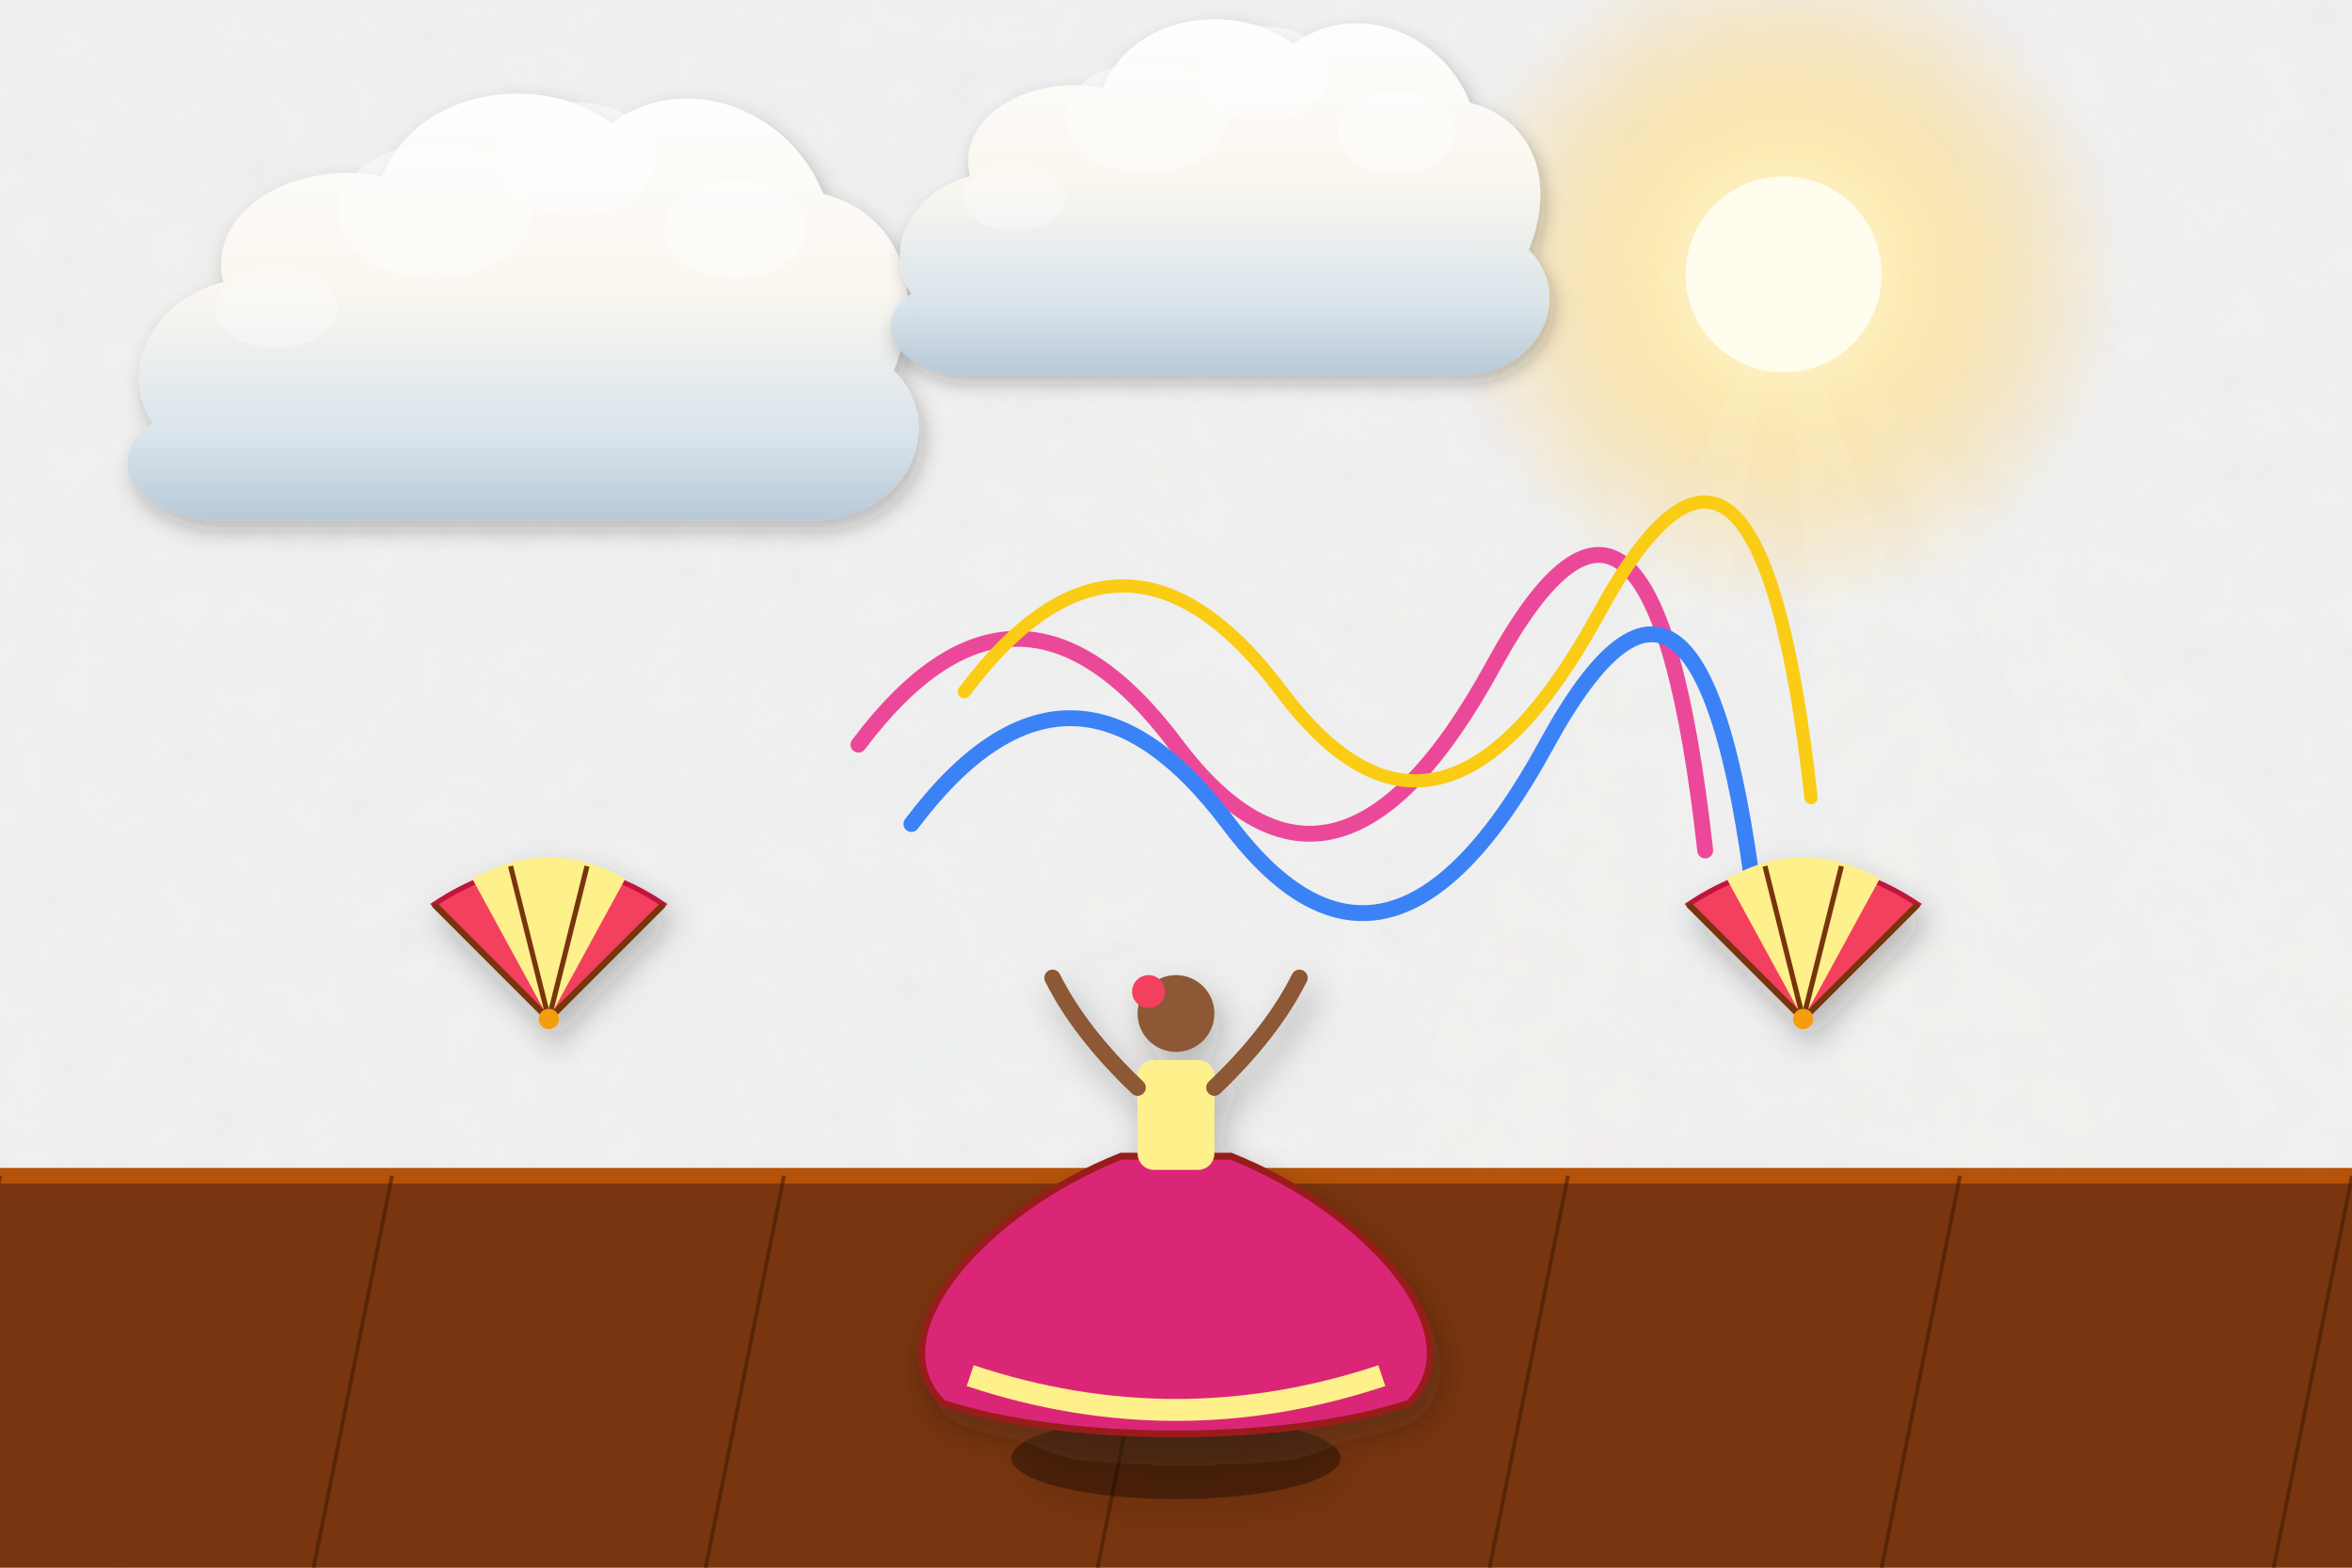
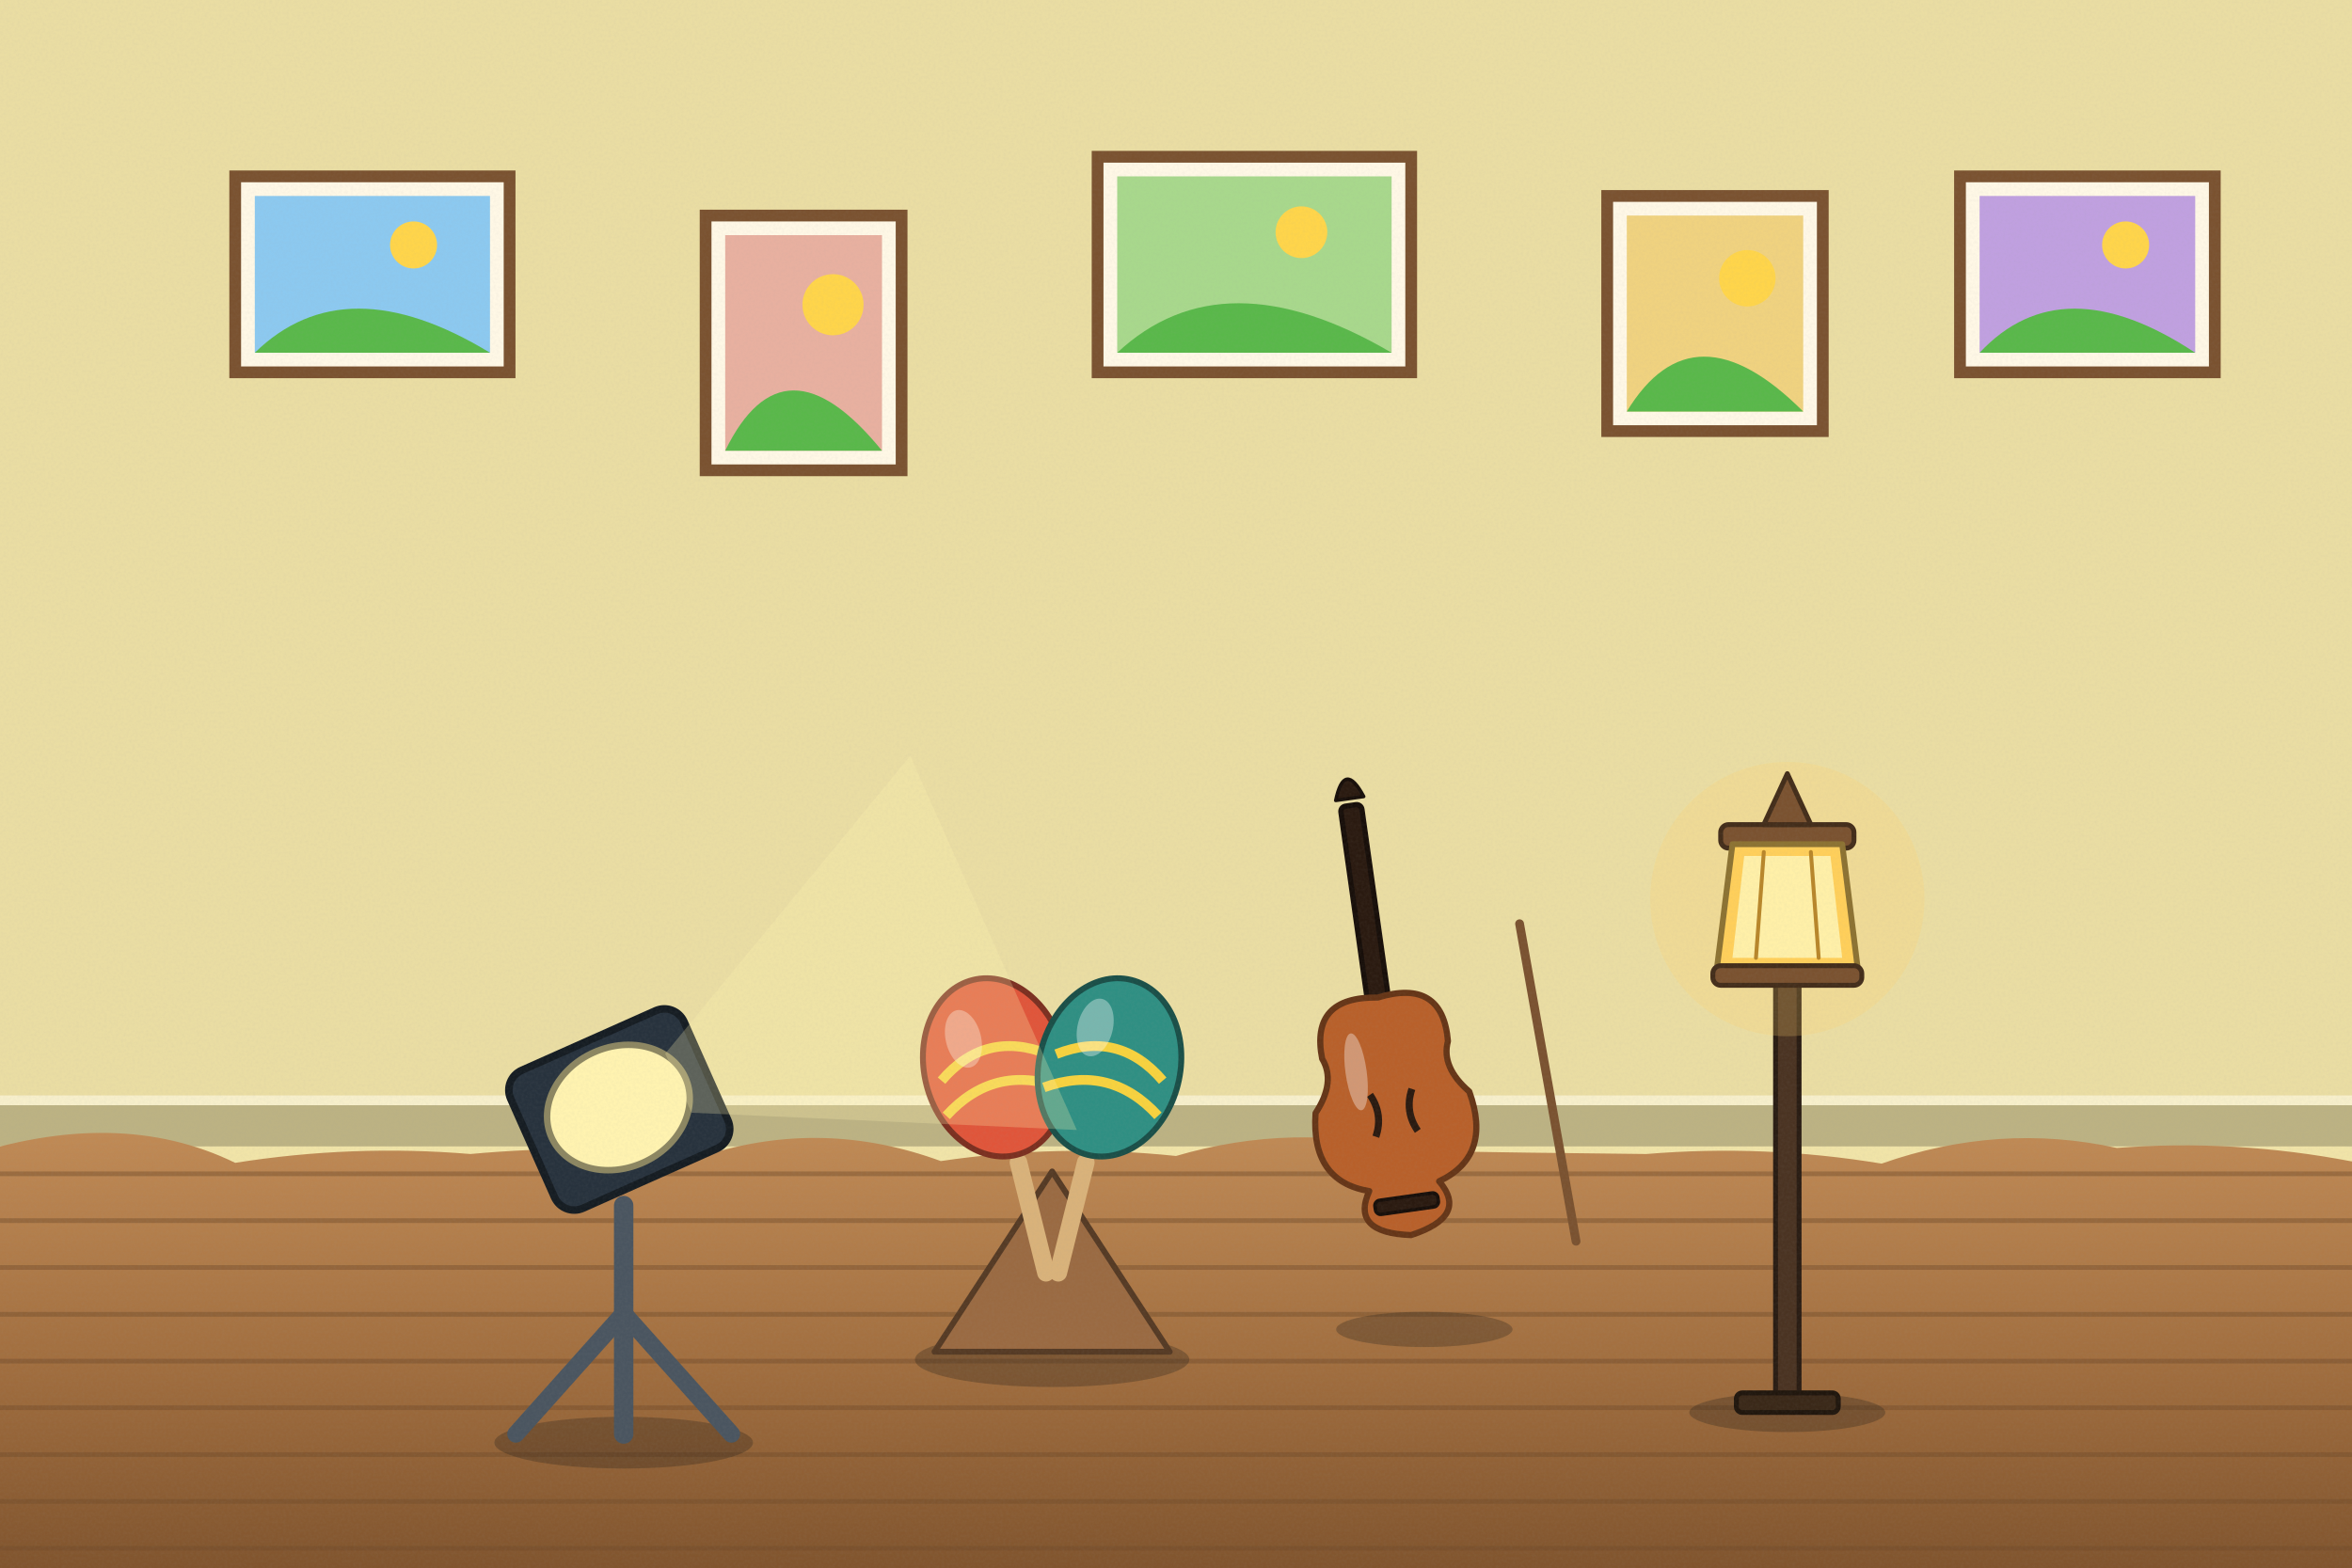
<svg xmlns="http://www.w3.org/2000/svg" viewBox="0 0 1200 800" width="1200" height="800">
  <defs>
-     <filter id="ghibliPaper" x="0%" y="0%" width="100%" height="100%">
-       <feTurbulence type="fractalNoise" baseFrequency="0.04" numOctaves="3" result="noise" seed="42" />
-       <feColorMatrix type="matrix" values="1 0 0 0 0  0 1 0 0 0  0 0 1 0 0  0 0 0 0.035 0" in="noise" result="coloredNoise" />
-       <feComposite operator="in" in2="SourceGraphic" />
-     </filter>
-     <filter id="softGlow" x="-20%" y="-20%" width="140%" height="140%">
-       <feGaussianBlur stdDeviation="8" result="blur" />
-       <feComposite in="SourceGraphic" in2="blur" operator="over" />
-     </filter>
-     <filter id="dropShadow" x="-20%" y="-20%" width="140%" height="140%">
-       <feDropShadow dx="3" dy="6" stdDeviation="6" flood-color="#141e28" flood-opacity="0.28" />
-     </filter>
-     <linearGradient id="skyDay" x1="0" y1="0" x2="0" y2="1">
-       <stop offset="0%" stop-color="#236ca7" />
-       <stop offset="35%" stop-color="#5fa3d6" />
-       <stop offset="70%" stop-color="#b8e1f2" />
-       <stop offset="100%" stop-color="#fdf3dc" />
-     </linearGradient>
-     <linearGradient id="skySunset" x1="0" y1="0" x2="0" y2="1">
-       <stop offset="0%" stop-color="#31396b" />
-       <stop offset="35%" stop-color="#73507b" />
-       <stop offset="65%" stop-color="#cb6b5c" />
-       <stop offset="85%" stop-color="#f29e5a" />
-       <stop offset="100%" stop-color="#fedaa2" />
-     </linearGradient>
-     <linearGradient id="skyDusk" x1="0" y1="0" x2="0" y2="1">
-       <stop offset="0%" stop-color="#121832" />
-       <stop offset="40%" stop-color="#262f56" />
-       <stop offset="70%" stop-color="#4e3d64" />
-       <stop offset="90%" stop-color="#915264" />
-       <stop offset="100%" stop-color="#d6846c" />
-     </linearGradient>
-     <linearGradient id="cloudBodyDay" x1="0" y1="0" x2="0" y2="1">
-       <stop offset="0%" stop-color="#ffffff" />
-       <stop offset="45%" stop-color="#fcf8f0" />
-       <stop offset="80%" stop-color="#d9e4ec" />
-       <stop offset="100%" stop-color="#b6c8d7" />
-     </linearGradient>
-     <linearGradient id="cloudBodySunset" x1="0" y1="0" x2="0" y2="1">
-       <stop offset="0%" stop-color="#fff5e6" />
-       <stop offset="40%" stop-color="#fbd0a5" />
-       <stop offset="75%" stop-color="#cf8ca0" />
-       <stop offset="100%" stop-color="#7e607c" />
-     </linearGradient>
-     <radialGradient id="sunGlowDay" cx="50%" cy="50%" r="50%">
-       <stop offset="0%" stop-color="#fffced" stop-opacity="1" />
-       <stop offset="35%" stop-color="#ffebaa" stop-opacity="0.85" />
-       <stop offset="70%" stop-color="#ffd573" stop-opacity="0.35" />
-       <stop offset="100%" stop-color="#ffd573" stop-opacity="0" />
-     </radialGradient>
-     <radialGradient id="sunGlowSunset" cx="50%" cy="50%" r="50%">
-       <stop offset="0%" stop-color="#fff8db" stop-opacity="1" />
-       <stop offset="30%" stop-color="#ffb753" stop-opacity="0.9" />
-       <stop offset="65%" stop-color="#f46e45" stop-opacity="0.4" />
-       <stop offset="100%" stop-color="#e04a43" stop-opacity="0" />
-     </radialGradient>
-     <linearGradient id="hillDistant" x1="0" y1="0" x2="0" y2="1">
-       <stop offset="0%" stop-color="#6e94a8" />
-       <stop offset="100%" stop-color="#93b9c7" />
-     </linearGradient>
-     <linearGradient id="hillMid" x1="0" y1="0" x2="0" y2="1">
-       <stop offset="0%" stop-color="#4a7c4f" />
-       <stop offset="50%" stop-color="#3c6a40" />
-       <stop offset="100%" stop-color="#2d5231" />
-     </linearGradient>
-     <linearGradient id="hillNear" x1="0" y1="0" x2="0" y2="1">
-       <stop offset="0%" stop-color="#699e4c" />
-       <stop offset="60%" stop-color="#4c7e33" />
-       <stop offset="100%" stop-color="#2f5720" />
-     </linearGradient>
-     <linearGradient id="woodTone" x1="0" y1="0" x2="0" y2="1">
-       <stop offset="0%" stop-color="#9c6d48" />
-       <stop offset="50%" stop-color="#784f30" />
-       <stop offset="100%" stop-color="#55341c" />
-     </linearGradient>
-     <linearGradient id="brassTone" x1="0" y1="0" x2="1" y2="1">
-       <stop offset="0%" stop-color="#ffe699" />
-       <stop offset="35%" stop-color="#d9a536" />
-       <stop offset="70%" stop-color="#996c14" />
-       <stop offset="100%" stop-color="#5e4007" />
+     <linearGradient id="woodTone" x1="0" y1="0" x2="1" y2="0">
+       <stop offset="0" stop-color="#a77649" />
+       <stop offset=".5" stop-color="#7d5231" />
+       <stop offset="1" stop-color="#5a381e" />
    </linearGradient>
    <linearGradient id="stoneTone" x1="0" y1="0" x2="0" y2="1">
-       <stop offset="0%" stop-color="#c5beb3" />
-       <stop offset="60%" stop-color="#999184" />
-       <stop offset="100%" stop-color="#6c6458" />
+       <stop offset="0" stop-color="#c5beb3" />
+       <stop offset="1" stop-color="#7c7468" />
    </linearGradient>
-     <linearGradient id="waterTone" x1="0" y1="0" x2="0" y2="1">
-       <stop offset="0%" stop-color="#47a5be" />
-       <stop offset="50%" stop-color="#2a7796" />
-       <stop offset="100%" stop-color="#144d6a" />
+     <filter id="softShadow" x="-20%" y="-20%" width="140%" height="140%">
+       <feDropShadow dx="2" dy="5" stdDeviation="4" flood-color="#1b1a14" flood-opacity=".25" />
+     </filter>
+     <filter id="grain" x="0" y="0" width="100%" height="100%">
+       <feTurbulence type="fractalNoise" baseFrequency=".7" numOctaves="2" seed="11" />
+       <feColorMatrix type="matrix" values="0 0 0 0 .34  0 0 0 0 .34  0 0 0 0 .32  0 0 0 .22 -.07" />
+     </filter>
+     <linearGradient id="gndG" x1="0" y1="0" x2="0" y2="1">
+       <stop offset="0" stop-color="#c08a55" />
+       <stop offset=".5" stop-color="#a06d3e" />
+       <stop offset="1" stop-color="#7a4f2a" />
    </linearGradient>
  </defs>
-   <rect width="1200" height="800" fill="url(#skyDay)" filter="url(#ghibliPaper)" />
+   <rect width="1200" height="800" fill="#f1e4a8" />
+   <rect x="0" y="0" width="1200" height="585" fill="#ded29b" opacity=".35" />
+   <rect x="0" y="563" width="1200" height="22" fill="#bcb283" />
+   <rect x="0" y="559" width="1200" height="5" fill="#f7efcb" />
  <g>
-     <circle cx="910" cy="140" r="175" fill="url(#sunGlowDay)" />
-     <circle cx="910" cy="140" r="50" fill="#fffded" />
-     <polygon points="910,140 610,800 790,800" fill="#fffbe6" opacity="0.08" />
-     <polygon points="910,140 960,800 1150,800" fill="#fffbe6" opacity="0.08" />
-     <polygon points="910,140 1270,800 1470,800" fill="#fffbe6" opacity="0.06" />
+     <rect x="120" y="90" width="140" height="100" fill="#fff8e6" stroke="#7a5230" stroke-width="6" />
+     <rect x="130" y="100" width="120" height="80" fill="#8cc9f0" />
+     <circle cx="211" cy="125" r="12" fill="#ffd54a" />
+     <path d="M130,180 Q176,135 250,180 Z" fill="#59b84a" />
+     <rect x="360" y="110" width="100" height="130" fill="#fff8e6" stroke="#7a5230" stroke-width="6" />
+     <rect x="370" y="120" width="80" height="110" fill="#e8b0a0" />
+     <circle cx="425" cy="155.5" r="15.6" fill="#ffd54a" />
+     <path d="M370,230 Q400,168.5 450,230 Z" fill="#59b84a" />
+     <rect x="560" y="80" width="160" height="110" fill="#fff8e6" stroke="#7a5230" stroke-width="6" />
+     <rect x="570" y="90" width="140" height="90" fill="#a8d88c" />
+     <circle cx="664" cy="118.5" r="13.2" fill="#ffd54a" />
+     <path d="M570,180 Q624,129.5 710,180 Z" fill="#59b84a" />
+     <rect x="820" y="100" width="110" height="120" fill="#fff8e6" stroke="#7a5230" stroke-width="6" />
+     <rect x="830" y="110" width="90" height="100" fill="#f0d27f" />
+     <circle cx="891.5" cy="142" r="14.4" fill="#ffd54a" />
+     <path d="M830,210 Q864,154 920,210 Z" fill="#59b84a" />
+     <rect x="1000" y="90" width="130" height="100" fill="#fff8e6" stroke="#7a5230" stroke-width="6" />
+     <rect x="1010" y="100" width="110" height="80" fill="#c0a0e0" />
+     <circle cx="1084.5" cy="125" r="12" fill="#ffd54a" />
+     <path d="M1010,180 Q1052,135 1120,180 Z" fill="#59b84a" />
  </g>
-   <g transform="translate(240, 180) scale(0.9)" opacity="0.95">
-     <path d="M-180,40        C-200,10 -180,-30 -140,-40        C-150,-80 -100,-110 -50,-100        C-30,-150 40,-160 80,-130        C120,-160 180,-140 200,-90        C240,-80 260,-40 240,10        C270,40 250,90 200,95        L-150,95        C-190,90 -210,60 -180,40 Z" fill="url(#cloudBodyDay)" filter="url(#dropShadow)" />
-     <ellipse cx="60" cy="-110" rx="45" ry="32" fill="#ffffff" opacity="0.55" />
-     <ellipse cx="-20" cy="-80" rx="55" ry="38" fill="#ffffff" opacity="0.45" />
-     <ellipse cx="150" cy="-70" rx="40" ry="28" fill="#ffffff" opacity="0.5" />
-     <ellipse cx="-110" cy="-25" rx="35" ry="22" fill="#ffffff" opacity="0.35" />
+   <g>
+     <path d="M-20,591 Q60,564.1 120,593.4 Q180,583.9 240,588.9 Q300,583.4 360,589.5 Q420,570.5 480,592.5 Q540,583.6 600,589.9 Q660,572.3 720,587.3 Q780,588.3 840,588.9 Q900,583.9 960,593.8 Q1020,572.7 1080,585.8 Q1140,581.2 1200,592.7 Q1260,588.6 1320,585.4 L1240,820 L-20,820 Z" fill="url(#gndG)" />
+     <line x1="-10" y1="599" x2="1210" y2="599" stroke="#704c2b" stroke-width="2.4" opacity=".45" />
+     <line x1="-10" y1="622.9" x2="1210" y2="622.9" stroke="#704c2b" stroke-width="2.4" opacity=".45" />
+     <line x1="-10" y1="646.8" x2="1210" y2="646.8" stroke="#704c2b" stroke-width="2.4" opacity=".45" />
+     <line x1="-10" y1="670.7" x2="1210" y2="670.7" stroke="#704c2b" stroke-width="2.4" opacity=".45" />
+     <line x1="-10" y1="694.6" x2="1210" y2="694.6" stroke="#704c2b" stroke-width="2.4" opacity=".45" />
+     <line x1="-10" y1="718.4" x2="1210" y2="718.4" stroke="#704c2b" stroke-width="2.4" opacity=".45" />
+     <line x1="-10" y1="742.3" x2="1210" y2="742.3" stroke="#704c2b" stroke-width="2.4" opacity=".45" />
+     <line x1="-10" y1="766.2" x2="1210" y2="766.2" stroke="#704c2b" stroke-width="2.4" opacity=".45" />
+     <line x1="-10" y1="790.1" x2="1210" y2="790.1" stroke="#704c2b" stroke-width="2.4" opacity=".45" />
+     <line x1="1046.6" y1="713.7" x2="1106.5" y2="612.6" stroke="#805732" stroke-width="1.6" opacity="0" />
+     <line x1="993.2" y1="665.9" x2="1138.2" y2="730.7" stroke="#805732" stroke-width="1.6" opacity="0" />
+     <line x1="909.8" y1="655.7" x2="263.8" y2="608.2" stroke="#805732" stroke-width="1.6" opacity="0" />
+     <line x1="742.6" y1="708.9" x2="278" y2="692.6" stroke="#805732" stroke-width="1.6" opacity="0" />
+     <line x1="115.6" y1="706.4" x2="771.5" y2="758.8" stroke="#805732" stroke-width="1.6" opacity="0" />
+     <line x1="701" y1="677.3" x2="955.7" y2="740.2" stroke="#805732" stroke-width="1.6" opacity="0" />
+     <line x1="84.7" y1="762.9" x2="597.8" y2="689.6" stroke="#805732" stroke-width="1.6" opacity="0" />
+     <line x1="1091.1" y1="665.8" x2="3.4" y2="594.2" stroke="#805732" stroke-width="1.6" opacity="0" />
+     <line x1="400.5" y1="623.8" x2="722.6" y2="713.8" stroke="#805732" stroke-width="1.6" opacity="0" />
+     <line x1="771.8" y1="610" x2="566.7" y2="638.5" stroke="#805732" stroke-width="1.6" opacity="0" />
+     <line x1="836" y1="621.3" x2="827.4" y2="667.6" stroke="#805732" stroke-width="1.6" opacity="0" />
+     <line x1="1135" y1="729.5" x2="340.5" y2="747.6" stroke="#805732" stroke-width="1.6" opacity="0" />
+     <line x1="248.3" y1="642.2" x2="456.6" y2="601" stroke="#805732" stroke-width="1.6" opacity="0" />
+     <line x1="1005" y1="623.5" x2="645.3" y2="678.2" stroke="#805732" stroke-width="1.6" opacity="0" />
+     <line x1="789.4" y1="698.4" x2="1144.5" y2="763.3" stroke="#805732" stroke-width="1.6" opacity="0" />
+     <line x1="295.5" y1="698" x2="807.5" y2="732.6" stroke="#805732" stroke-width="1.6" opacity="0" />
+     <line x1="477.8" y1="627.7" x2="1164.5" y2="733.4" stroke="#805732" stroke-width="1.6" opacity="0" />
+     <line x1="906.2" y1="647" x2="788.2" y2="634.1" stroke="#805732" stroke-width="1.6" opacity="0" />
+     <line x1="62.5" y1="669" x2="125.4" y2="712.4" stroke="#805732" stroke-width="1.6" opacity="0" />
+     <line x1="202.1" y1="673.1" x2="1153.9" y2="621.5" stroke="#805732" stroke-width="1.6" opacity="0" />
+     <line x1="1010.7" y1="770.3" x2="259" y2="766.5" stroke="#805732" stroke-width="1.6" opacity="0" />
+     <line x1="207.1" y1="659.9" x2="534.5" y2="750.4" stroke="#805732" stroke-width="1.6" opacity="0" />
+     <line x1="205.3" y1="635" x2="609.9" y2="741.5" stroke="#805732" stroke-width="1.6" opacity="0" />
+     <line x1="1161.4" y1="711.6" x2="1064.7" y2="607.7" stroke="#805732" stroke-width="1.6" opacity="0" />
+     <line x1="69.8" y1="772.7" x2="547.6" y2="733.5" stroke="#805732" stroke-width="1.6" opacity="0" />
+     <line x1="1133" y1="711.9" x2="654.9" y2="722" stroke="#805732" stroke-width="1.6" opacity="0" />
  </g>
-   <g transform="translate(600, 120) scale(0.75)" opacity="0.95">
-     <path d="M-180,40        C-200,10 -180,-30 -140,-40        C-150,-80 -100,-110 -50,-100        C-30,-150 40,-160 80,-130        C120,-160 180,-140 200,-90        C240,-80 260,-40 240,10        C270,40 250,90 200,95        L-150,95        C-190,90 -210,60 -180,40 Z" fill="url(#cloudBodyDay)" filter="url(#dropShadow)" />
-     <ellipse cx="60" cy="-110" rx="45" ry="32" fill="#ffffff" opacity="0.55" />
-     <ellipse cx="-20" cy="-80" rx="55" ry="38" fill="#ffffff" opacity="0.45" />
-     <ellipse cx="150" cy="-70" rx="40" ry="28" fill="#ffffff" opacity="0.5" />
-     <ellipse cx="-110" cy="-25" rx="35" ry="22" fill="#ffffff" opacity="0.35" />
+   <g transform="translate(726.7,678.4) scale(0.9)">
+     <ellipse cx="0" cy="0" rx="50" ry="10" fill="#1b1a14" opacity="0.28" />
+     <g transform="rotate(-8)">
+       <rect x="-6" y="-300" width="12" height="120" rx="3" fill="#2a1a10" stroke="#170e09" stroke-width="3" />
+       <path d="M0,-190 Q-38,-196 -36,-160 Q-30,-146 -44,-130 Q-52,-92 -20,-82 Q-34,-60 0,-54 Q34,-60 20,-82 Q52,-92 44,-130 Q30,-146 36,-160 Q38,-196 0,-190 Z" fill="#b8602a" stroke="#653517" stroke-width="3.5" stroke-linejoin="round" stroke-linecap="round" />
+       <path d="M-12,-136 Q-6,-124 -12,-112 M12,-136 Q6,-124 12,-112" stroke="#2a1a10" stroke-width="4" fill="none" />
+       <rect x="-18" y="-76" width="36" height="8" rx="3" fill="#2a1a10" stroke="#170e09" stroke-width="2" />
+       <ellipse cx="-18" cy="-150" rx="6" ry="22" fill="#ffffff" opacity="0.35" />
+       <path d="M-8,-304 Q0,-326 8,-304 Z" fill="#2a1a10" stroke="#170e09" stroke-width="2" stroke-linejoin="round" stroke-linecap="round" />
+     </g>
+     <line x1="54" y1="-230" x2="86" y2="-50" stroke="#7a5230" stroke-width="5" stroke-linecap="round" />
  </g>
-   <polygon points="-50,600 1250,600 1250,800 -50,800" fill="#78350f" />
-   <line x1="-50" y1="600" x2="1250" y2="600" stroke="#b45309" stroke-width="8" />
-   <line x1="0" y1="600" x2="-40" y2="800" stroke="#451a03" stroke-width="2" opacity="0.6" />
-   <line x1="200" y1="600" x2="160" y2="800" stroke="#451a03" stroke-width="2" opacity="0.6" />
-   <line x1="400" y1="600" x2="360" y2="800" stroke="#451a03" stroke-width="2" opacity="0.6" />
-   <line x1="600" y1="600" x2="560" y2="800" stroke="#451a03" stroke-width="2" opacity="0.6" />
-   <line x1="800" y1="600" x2="760" y2="800" stroke="#451a03" stroke-width="2" opacity="0.6" />
-   <line x1="1000" y1="600" x2="960" y2="800" stroke="#451a03" stroke-width="2" opacity="0.6" />
-   <line x1="1200" y1="600" x2="1160" y2="800" stroke="#451a03" stroke-width="2" opacity="0.6" />
-   <g transform="translate(600, 380) scale(1.35)">
-     <path d="M-120,0 Q-60,-80 0,0 T120,-30 T200,40" stroke="#ec4899" stroke-width="6" fill="none" stroke-linecap="round" />
-     <path d="M-100,30 Q-40,-50 20,30 T140,0 T220,70" stroke="#3b82f6" stroke-width="6" fill="none" stroke-linecap="round" />
-     <path d="M-80,-20 Q-20,-100 40,-20 T160,-50 T240,20" stroke="#facc15" stroke-width="5" fill="none" stroke-linecap="round" />
+   <g transform="translate(536.8,693.8) scale(1)">
+     <ellipse cx="0" cy="0" rx="70" ry="14" fill="#1b1a14" opacity="0.28" />
+     <path d="M-60,-4 L0,-96 L60,-4 Z" fill="#9a6a42" stroke="#553a24" stroke-width="3" stroke-linejoin="round" stroke-linecap="round" />
+     <g transform="rotate(-14 -22 -120)">
+       <line x1="-22" y1="-100" x2="-22" y2="-42" stroke="#d9b27a" stroke-width="9" stroke-linecap="round" />
+       <ellipse cx="-22" cy="-150" rx="36" ry="46" fill="#e0553a" stroke="#7b2f20" stroke-width="3" />
+       <ellipse cx="-22" cy="-150" rx="36" ry="46" fill="none" stroke="#252525" stroke-width="0" />
+       <path d="M-50,-150 Q-22,-170 6,-150 M-52,-132 Q-22,-152 8,-132" stroke="#f7d23e" stroke-width="5" fill="none" />
+       <ellipse cx="-34" cy="-168" rx="9" ry="15" fill="#ffffff" opacity="0.35" />
+     </g>
+     <g transform="rotate(14 22 -120)">
+       <line x1="22" y1="-100" x2="22" y2="-42" stroke="#d9b27a" stroke-width="9" stroke-linecap="round" />
+       <ellipse cx="22" cy="-150" rx="36" ry="46" fill="#2f8f83" stroke="#1a4f48" stroke-width="3" />
+       <path d="M-6,-150 Q22,-170 50,-150 M-8,-132 Q22,-152 52,-132" stroke="#f7d23e" stroke-width="5" fill="none" />
+       <ellipse cx="10" cy="-168" rx="9" ry="15" fill="#ffffff" opacity="0.35" />
+     </g>
  </g>
-   <g transform="translate(280, 520) scale(1.3)" filter="url(#dropShadow)">
-     <path d="M0,0 L-45,-45 Q0,-75 45,-45 Z" fill="#f43f5e" stroke="#be123c" stroke-width="2" />
-     <path d="M0,0 L-30,-55 Q0,-72 30,-55 Z" fill="#fef08a" />
-     <line x1="0" y1="0" x2="-45" y2="-45" stroke="#78350f" stroke-width="2.5" />
-     <line x1="0" y1="0" x2="-15" y2="-60" stroke="#78350f" stroke-width="2" />
-     <line x1="0" y1="0" x2="15" y2="-60" stroke="#78350f" stroke-width="2" />
-     <line x1="0" y1="0" x2="45" y2="-45" stroke="#78350f" stroke-width="2.5" />
-     <circle cx="0" cy="0" r="4" fill="#f59e0b" />
+   <g transform="translate(911.9,720.8) scale(1)">
+     <ellipse cx="0" cy="0" rx="50" ry="10" fill="#1b1a14" opacity="0.28" />
+     <rect x="-6" y="-240" width="12" height="238" rx="4" fill="#4a3322" stroke="#291c13" stroke-width="2.5" />
+     <rect x="-26" y="-10" width="52" height="10" rx="3" fill="#3a2818" stroke="#20160d" stroke-width="2.5" />
+     <circle cx="0" cy="-262" r="70" fill="#ffd36a" opacity=".22" />
+     <rect x="-34" y="-300" width="68" height="12" rx="4" fill="#7a5230" stroke="#432d1a" stroke-width="2.5" />
+     <path d="M-28,-290 L28,-290 L36,-226 L-36,-226 Z" fill="#ffcf5a" stroke="#8c7232" stroke-width="3" stroke-linejoin="round" stroke-linecap="round" />
+     <path d="M-22,-284 L22,-284 L28,-232 L-28,-232 Z" fill="#fff0a8" stroke="#8c845c" stroke-width="0" stroke-linejoin="round" stroke-linecap="round" />
+     <rect x="-38" y="-228" width="76" height="10" rx="4" fill="#7a5230" stroke="#432d1a" stroke-width="2.5" />
+     <line x1="-12" y1="-286" x2="-16" y2="-232" stroke="#b8862a" stroke-width="2" stroke-linecap="round" />
+     <line x1="12" y1="-286" x2="16" y2="-232" stroke="#b8862a" stroke-width="2" stroke-linecap="round" />
+     <path d="M0,-326 L-12,-300 L12,-300 Z" fill="#7a5230" stroke="#432d1a" stroke-width="2.5" stroke-linejoin="round" stroke-linecap="round" />
  </g>
-   <g transform="translate(920, 520) scale(1.3)" filter="url(#dropShadow)">
-     <path d="M0,0 L-45,-45 Q0,-75 45,-45 Z" fill="#f43f5e" stroke="#be123c" stroke-width="2" />
-     <path d="M0,0 L-30,-55 Q0,-72 30,-55 Z" fill="#fef08a" />
-     <line x1="0" y1="0" x2="-45" y2="-45" stroke="#78350f" stroke-width="2.5" />
-     <line x1="0" y1="0" x2="-15" y2="-60" stroke="#78350f" stroke-width="2" />
-     <line x1="0" y1="0" x2="15" y2="-60" stroke="#78350f" stroke-width="2" />
-     <line x1="0" y1="0" x2="45" y2="-45" stroke="#78350f" stroke-width="2.5" />
-     <circle cx="0" cy="0" r="4" fill="#f59e0b" />
+   <g transform="translate(318.2,736.2) scale(1.1)">
+     <ellipse cx="0" cy="0" rx="60" ry="12" fill="#1b1a14" opacity="0.28" />
+     <line x1="0" y1="-4" x2="0" y2="-110" stroke="#4a5560" stroke-width="9" stroke-linecap="round" />
+     <line x1="-50" y1="-4" x2="0" y2="-60" stroke="#4a5560" stroke-width="8" stroke-linecap="round" />
+     <line x1="50" y1="-4" x2="0" y2="-60" stroke="#4a5560" stroke-width="8" stroke-linecap="round" />
+     <g transform="rotate(-24 0 -150)">
+       <rect x="-44" y="-190" width="88" height="70" rx="10" fill="#27323d" stroke="#151c22" stroke-width="3.5" />
+       <ellipse cx="0" cy="-156" rx="34" ry="28" fill="#fff3b0" stroke="#8c8661" stroke-width="3" />
+       <polygon points="30,-170 190,-250 190,-60 30,-140" fill="#fff3b0" opacity=".25" />
+     </g>
  </g>
-   <g transform="translate(600, 590) scale(1.4)" filter="url(#dropShadow)">
-     <ellipse cx="0" cy="110" rx="60" ry="15" fill="#000000" opacity="0.35" />
-     <path d="M-20,0        C-70,20 -110,65 -85,90        C-40,105 40,105 85,90        C110,65 70,20 20,0 Z" fill="#db2777" stroke="#991b1b" stroke-width="2.5" />
-     <path d="M-75,80 Q0,105 75,80" stroke="#fef08a" stroke-width="8" fill="none" />
-     <rect x="-14" y="-35" width="28" height="40" rx="6" fill="#fef08a" />
-     <circle cx="0" cy="-52" r="14" fill="#8c5836" />
-     <path d="M-14,-25 Q-35,-45 -45,-65 M14,-25 Q35,-45 45,-65" stroke="#8c5836" stroke-width="6" stroke-linecap="round" fill="none" />
-     <circle cx="-10" cy="-60" r="6" fill="#f43f5e" />
-   </g>
+   <rect x="-1" y="0" width="1202" height="800" filter="url(#grain)" opacity=".55" />
</svg>
